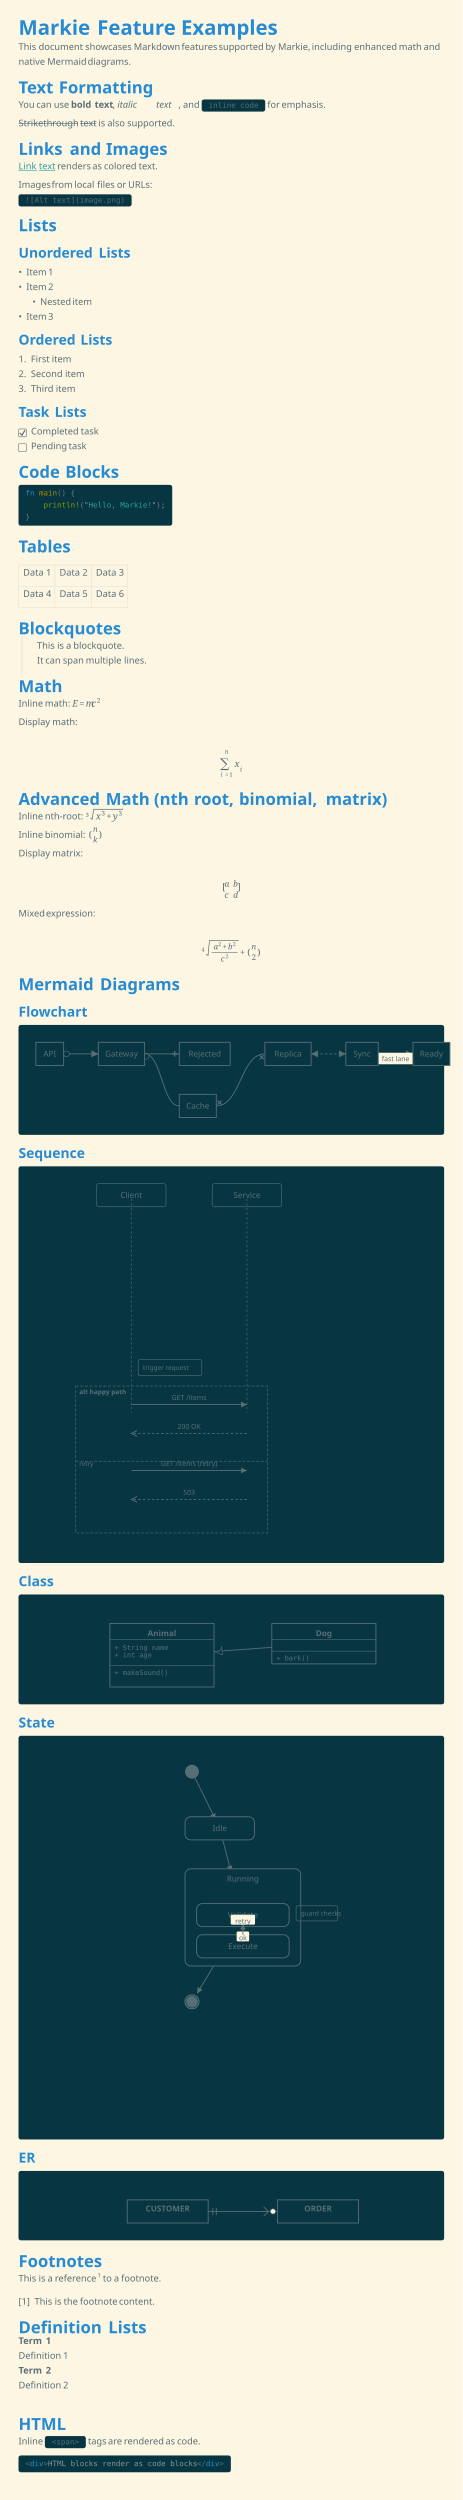
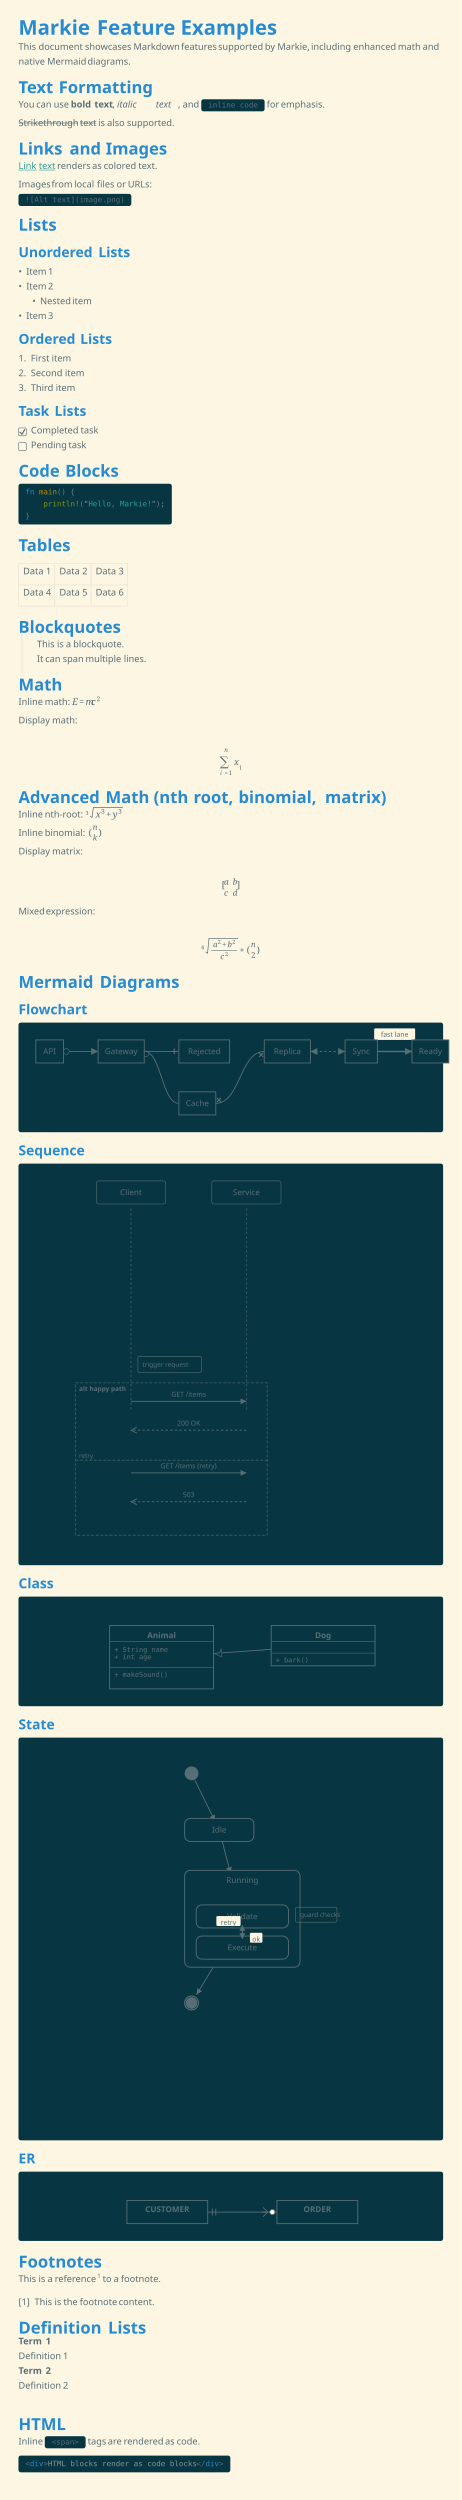
- <svg xmlns="http://www.w3.org/2000/svg" viewBox="0 0 800 4322.94" width="800" height="4322.94">
+ <svg xmlns="http://www.w3.org/2000/svg" viewBox="0 0 800 4332.94" width="800" height="4332.94">
  <rect width="100%" height="100%" fill="#fdf6e3" />
  <text x="32.00" y="60.16" font-family="sans-serif" font-size="35.20" fill="#268bd2" font-weight="700">Markie</text>
  <text x="168.05" y="60.16" font-family="sans-serif" font-size="35.20" fill="#268bd2" font-weight="700">Feature</text>
  <text x="312.97" y="60.16" font-family="sans-serif" font-size="35.20" fill="#268bd2" font-weight="700">Examples</text>
  <text x="32.00" y="86.40" font-family="sans-serif" font-size="16.00" fill="#586e75">This</text>
  <text x="66.77" y="86.40" font-family="sans-serif" font-size="16.00" fill="#586e75">document</text>
  <text x="147.31" y="86.40" font-family="sans-serif" font-size="16.00" fill="#586e75">showcases</text>
  <text x="231.33" y="86.40" font-family="sans-serif" font-size="16.00" fill="#586e75">Markdown</text>
  <text x="313.78" y="86.40" font-family="sans-serif" font-size="16.00" fill="#586e75">features</text>
  <text x="377.89" y="86.40" font-family="sans-serif" font-size="16.00" fill="#586e75">supported</text>
  <text x="458.99" y="86.40" font-family="sans-serif" font-size="16.00" fill="#586e75">by</text>
  <text x="480.74" y="86.40" font-family="sans-serif" font-size="16.00" fill="#586e75">Markie,</text>
  <text x="539.07" y="86.40" font-family="sans-serif" font-size="16.00" fill="#586e75">including</text>
  <text x="612.34" y="86.40" font-family="sans-serif" font-size="16.00" fill="#586e75">enhanced</text>
  <text x="689.58" y="86.40" font-family="sans-serif" font-size="16.00" fill="#586e75">math</text>
  <text x="732.50" y="86.40" font-family="sans-serif" font-size="16.00" fill="#586e75">and</text>
  <text x="32.00" y="112.00" font-family="sans-serif" font-size="16.00" fill="#586e75">native</text>
  <text x="81.68" y="112.00" font-family="sans-serif" font-size="16.00" fill="#586e75">Mermaid</text>
  <text x="151.47" y="112.00" font-family="sans-serif" font-size="16.00" fill="#586e75">diagrams.</text>
  <text x="32.00" y="161.44" font-family="sans-serif" font-size="28.80" fill="#268bd2" font-weight="700">Text</text>
  <text x="101.72" y="161.44" font-family="sans-serif" font-size="28.80" fill="#268bd2" font-weight="700">Formatting</text>
  <text x="32.00" y="186.40" font-family="sans-serif" font-size="16.00" fill="#586e75">You</text>
  <text x="62.75" y="186.40" font-family="sans-serif" font-size="16.00" fill="#586e75">can</text>
  <text x="93.09" y="186.40" font-family="sans-serif" font-size="16.00" fill="#586e75">use</text>
  <text x="122.74" y="186.40" font-family="sans-serif" font-size="16.00" fill="#586e75" font-weight="700">bold</text>
  <text x="163.68" y="186.40" font-family="sans-serif" font-size="16.00" fill="#586e75" font-weight="700">text</text>
  <text x="194.86" y="186.40" font-family="sans-serif" font-size="16.00" fill="#586e75">,</text>
  <text x="202.90" y="186.40" font-family="sans-serif" font-size="16.00" fill="#586e75" font-style="italic">italic</text>
  <text x="270.10" y="186.40" font-family="sans-serif" font-size="16.00" fill="#586e75" font-style="italic">text</text>
  <text x="308.50" y="186.40" font-family="sans-serif" font-size="16.00" fill="#586e75">,</text>
  <text x="316.53" y="186.40" font-family="sans-serif" font-size="16.00" fill="#586e75">and</text>
  <rect x="348.80" y="172.00" width="109.80" height="21.00" rx="4.00" fill="#073642" />
  <text x="360.80" y="186.40" font-family="monospace" font-size="13.00" fill="#586e75">inline code</text>
  <text x="462.18" y="186.40" font-family="sans-serif" font-size="16.00" fill="#586e75">for</text>
  <text x="486.70" y="186.40" font-family="sans-serif" font-size="16.00" fill="#586e75">emphasis.</text>
  <text x="32.00" y="218.40" font-family="sans-serif" font-size="16.00" fill="#586e75">Strikethrough</text>
  <line x1="32.00" y1="213.28" x2="134.86" y2="213.28" stroke="#586e75" stroke-width="1" />
  <text x="138.45" y="218.40" font-family="sans-serif" font-size="16.00" fill="#586e75">text</text>
  <line x1="138.45" y1="213.28" x2="166.54" y2="213.28" stroke="#586e75" stroke-width="1" />
  <text x="170.13" y="218.40" font-family="sans-serif" font-size="16.00" fill="#586e75">is</text>
  <text x="185.60" y="218.40" font-family="sans-serif" font-size="16.00" fill="#586e75">also</text>
  <text x="219.92" y="218.40" font-family="sans-serif" font-size="16.00" fill="#586e75">supported.</text>
  <text x="32.00" y="267.84" font-family="sans-serif" font-size="28.80" fill="#268bd2" font-weight="700">Links</text>
  <text x="120.50" y="267.84" font-family="sans-serif" font-size="28.80" fill="#268bd2" font-weight="700">and</text>
  <text x="183.23" y="267.84" font-family="sans-serif" font-size="28.80" fill="#268bd2" font-weight="700">Images</text>
  <text x="32.00" y="292.80" font-family="sans-serif" font-size="16.00" fill="#2aa198">Link</text>
  <line x1="32.00" y1="294.72" x2="63.68" y2="294.72" stroke="#2aa198" stroke-width="1" />
  <text x="67.26" y="292.80" font-family="sans-serif" font-size="16.00" fill="#2aa198">text</text>
  <line x1="67.26" y1="294.72" x2="95.36" y2="294.72" stroke="#2aa198" stroke-width="1" />
  <text x="98.94" y="292.80" font-family="sans-serif" font-size="16.00" fill="#586e75">renders</text>
  <text x="159.60" y="292.80" font-family="sans-serif" font-size="16.00" fill="#586e75">as</text>
  <text x="179.68" y="292.80" font-family="sans-serif" font-size="16.00" fill="#586e75">colored</text>
  <text x="239.79" y="292.80" font-family="sans-serif" font-size="16.00" fill="#586e75">text.</text>
  <text x="32.00" y="324.80" font-family="sans-serif" font-size="16.00" fill="#586e75">Images</text>
  <text x="89.23" y="324.80" font-family="sans-serif" font-size="16.00" fill="#586e75">from</text>
  <text x="128.56" y="324.80" font-family="sans-serif" font-size="16.00" fill="#586e75">local</text>
  <text x="167.92" y="324.80" font-family="sans-serif" font-size="16.00" fill="#586e75">files</text>
  <text x="202.00" y="324.80" font-family="sans-serif" font-size="16.00" fill="#586e75">or</text>
  <text x="221.49" y="324.80" font-family="sans-serif" font-size="16.00" fill="#586e75">URLs:</text>
  <rect x="32.00" y="336.00" width="195.60" height="21.00" rx="4.00" fill="#073642" />
  <text x="44.00" y="350.40" font-family="monospace" font-size="13.00" fill="#586e75">![Alt text](image.png)</text>
  <text x="32.00" y="399.84" font-family="sans-serif" font-size="28.80" fill="#268bd2" font-weight="700">Lists</text>
  <text x="32.00" y="445.60" font-family="sans-serif" font-size="24.00" fill="#268bd2" font-weight="700">Unordered</text>
  <text x="170.50" y="445.60" font-family="sans-serif" font-size="24.00" fill="#268bd2" font-weight="700">Lists</text>
  <text x="45.44" y="476.00" font-family="sans-serif" font-size="16.00" fill="#586e75">Item</text>
  <text x="32.00" y="476.00" font-family="sans-serif" font-size="16.00" fill="#586e75">•</text>
  <text x="83.18" y="476.00" font-family="sans-serif" font-size="16.00" fill="#586e75">1</text>
  <text x="45.44" y="501.60" font-family="sans-serif" font-size="16.00" fill="#586e75">Item</text>
  <text x="32.00" y="501.60" font-family="sans-serif" font-size="16.00" fill="#586e75">•</text>
  <text x="83.18" y="501.60" font-family="sans-serif" font-size="16.00" fill="#586e75">2</text>
  <text x="69.44" y="527.20" font-family="sans-serif" font-size="16.00" fill="#586e75">Nested</text>
  <text x="56.00" y="527.20" font-family="sans-serif" font-size="16.00" fill="#586e75">•</text>
  <text x="125.17" y="527.20" font-family="sans-serif" font-size="16.00" fill="#586e75">item</text>
  <text x="45.44" y="552.80" font-family="sans-serif" font-size="16.00" fill="#586e75">Item</text>
  <text x="32.00" y="552.80" font-family="sans-serif" font-size="16.00" fill="#586e75">•</text>
  <text x="83.18" y="552.80" font-family="sans-serif" font-size="16.00" fill="#586e75">3</text>
  <text x="32.00" y="596.00" font-family="sans-serif" font-size="24.00" fill="#268bd2" font-weight="700">Ordered</text>
  <text x="139.02" y="596.00" font-family="sans-serif" font-size="24.00" fill="#268bd2" font-weight="700">Lists</text>
  <text x="53.33" y="626.40" font-family="sans-serif" font-size="16.00" fill="#586e75">First</text>
  <text x="32.00" y="626.40" font-family="sans-serif" font-size="16.00" fill="#586e75">1.</text>
  <text x="89.46" y="626.40" font-family="sans-serif" font-size="16.00" fill="#586e75">item</text>
  <text x="53.33" y="652.00" font-family="sans-serif" font-size="16.00" fill="#586e75">Second</text>
  <text x="32.00" y="652.00" font-family="sans-serif" font-size="16.00" fill="#586e75">2.</text>
  <text x="112.46" y="652.00" font-family="sans-serif" font-size="16.00" fill="#586e75">item</text>
  <text x="53.33" y="677.60" font-family="sans-serif" font-size="16.00" fill="#586e75">Third</text>
  <text x="32.00" y="677.60" font-family="sans-serif" font-size="16.00" fill="#586e75">3.</text>
  <text x="96.56" y="677.60" font-family="sans-serif" font-size="16.00" fill="#586e75">item</text>
  <text x="32.00" y="720.80" font-family="sans-serif" font-size="24.00" fill="#268bd2" font-weight="700">Task</text>
  <text x="94.54" y="720.80" font-family="sans-serif" font-size="24.00" fill="#268bd2" font-weight="700">Lists</text>
  <rect x="32.00" y="741.68" width="13.60" height="13.60" rx="2" ry="2" stroke="#586e75" fill="none" stroke-width="1" />
  <polyline points="34.72,749.16 38.12,752.56 42.88,744.40" fill="none" stroke="#586e75" stroke-width="2" stroke-linecap="round" stroke-linejoin="round" />
  <text x="53.60" y="751.20" font-family="sans-serif" font-size="16.00" fill="#586e75">Completed</text>
  <text x="139.63" y="751.20" font-family="sans-serif" font-size="16.00" fill="#586e75">task</text>
  <rect x="32.00" y="767.28" width="13.60" height="13.60" rx="2" ry="2" stroke="#586e75" fill="none" stroke-width="1" />
  <text x="53.60" y="776.80" font-family="sans-serif" font-size="16.00" fill="#586e75">Pending</text>
  <text x="118.61" y="776.80" font-family="sans-serif" font-size="16.00" fill="#586e75">task</text>
  <text x="32.00" y="826.24" font-family="sans-serif" font-size="28.80" fill="#268bd2" font-weight="700">Code</text>
  <text x="112.90" y="826.24" font-family="sans-serif" font-size="28.80" fill="#268bd2" font-weight="700">Blocks</text>
  <rect x="32.00" y="838.40" width="265.80" height="70.60" rx="4.00" fill="#073642" />
  <text x="44.00" y="856.80" font-family="monospace" font-size="13.00" fill="#268bd2">fn</text>
  <text x="59.60" y="856.80" font-family="monospace" font-size="13.00" fill="#839496"> </text>
  <text x="67.40" y="856.80" font-family="monospace" font-size="13.00" fill="#b58900">main</text>
  <text x="98.60" y="856.80" font-family="monospace" font-size="13.00" fill="#657b83">(</text>
  <text x="106.40" y="856.80" font-family="monospace" font-size="13.00" fill="#657b83">)</text>
  <text x="114.20" y="856.80" font-family="monospace" font-size="13.00" fill="#839496"> </text>
  <text x="122.00" y="856.80" font-family="monospace" font-size="13.00" fill="#657b83">{</text>
  <text x="44.00" y="877.60" font-family="monospace" font-size="13.00" fill="#839496">    </text>
  <text x="75.20" y="877.60" font-family="monospace" font-size="13.00" fill="#859900">println!</text>
  <text x="137.60" y="877.60" font-family="monospace" font-size="13.00" fill="#657b83">(</text>
  <text x="145.40" y="877.60" font-family="monospace" font-size="13.00" fill="#839496">"</text>
  <text x="153.20" y="877.60" font-family="monospace" font-size="13.00" fill="#2aa198">Hello, Markie!</text>
  <text x="262.40" y="877.60" font-family="monospace" font-size="13.00" fill="#839496">"</text>
  <text x="270.20" y="877.60" font-family="monospace" font-size="13.00" fill="#657b83">)</text>
  <text x="278.00" y="877.60" font-family="monospace" font-size="13.00" fill="#839496">;</text>
  <text x="44.00" y="898.40" font-family="monospace" font-size="13.00" fill="#657b83">}</text>
  <text x="32.00" y="955.24" font-family="sans-serif" font-size="28.80" fill="#268bd2" font-weight="700">Tables</text>
  <rect x="32.00" y="977.00" width="188.69" height="73.60" fill="none" stroke="#eee8d5" stroke-width="1" />
  <rect x="32.00" y="977.00" width="62.90" height="36.80" fill="none" stroke="#eee8d5" stroke-width="1" />
  <text x="40.00" y="995.40" font-family="sans-serif" font-size="16.00" fill="#586e75">Data 1</text>
  <rect x="94.90" y="977.00" width="62.90" height="36.80" fill="none" stroke="#eee8d5" stroke-width="1" />
  <text x="102.90" y="995.40" font-family="sans-serif" font-size="16.00" fill="#586e75">Data 2</text>
  <rect x="157.79" y="977.00" width="62.90" height="36.80" fill="none" stroke="#eee8d5" stroke-width="1" />
  <text x="165.79" y="995.40" font-family="sans-serif" font-size="16.00" fill="#586e75">Data 3</text>
  <rect x="32.00" y="1013.80" width="62.90" height="36.80" fill="none" stroke="#eee8d5" stroke-width="1" />
  <text x="40.00" y="1032.20" font-family="sans-serif" font-size="16.00" fill="#586e75">Data 4</text>
  <rect x="94.90" y="1013.80" width="62.90" height="36.80" fill="none" stroke="#eee8d5" stroke-width="1" />
  <text x="102.90" y="1032.20" font-family="sans-serif" font-size="16.00" fill="#586e75">Data 5</text>
  <rect x="157.79" y="1013.80" width="62.90" height="36.80" fill="none" stroke="#eee8d5" stroke-width="1" />
  <text x="165.79" y="1032.20" font-family="sans-serif" font-size="16.00" fill="#586e75">Data 6</text>
  <text x="32.00" y="1096.84" font-family="sans-serif" font-size="28.80" fill="#268bd2" font-weight="700">Blockquotes</text>
  <text x="64.00" y="1121.80" font-family="sans-serif" font-size="16.00" fill="#586e75">This</text>
  <text x="98.77" y="1121.80" font-family="sans-serif" font-size="16.00" fill="#586e75">is</text>
  <text x="114.24" y="1121.80" font-family="sans-serif" font-size="16.00" fill="#586e75">a</text>
  <text x="126.83" y="1121.80" font-family="sans-serif" font-size="16.00" fill="#586e75">blockquote.</text>
  <text x="64.00" y="1147.40" font-family="sans-serif" font-size="16.00" fill="#586e75">It</text>
  <text x="78.30" y="1147.40" font-family="sans-serif" font-size="16.00" fill="#586e75">can</text>
  <text x="108.64" y="1147.40" font-family="sans-serif" font-size="16.00" fill="#586e75">span</text>
  <text x="148.14" y="1147.40" font-family="sans-serif" font-size="16.00" fill="#586e75">multiple</text>
  <text x="214.56" y="1147.40" font-family="sans-serif" font-size="16.00" fill="#586e75">lines.</text>
  <line x1="38.00" y1="1096.20" x2="38.00" y2="1166.60" stroke="#eee8d5" stroke-width="2" />
  <text x="32.00" y="1196.84" font-family="sans-serif" font-size="28.80" fill="#268bd2" font-weight="700">Math</text>
  <text x="32.00" y="1221.80" font-family="sans-serif" font-size="16.00" fill="#586e75">Inline</text>
  <text x="77.60" y="1221.80" font-family="sans-serif" font-size="16.00" fill="#586e75">math:</text>
  <g transform="translate(124.96, 1221.80)">
    <text x="0.00" y="0.00" font-family="serif" font-size="16.00" fill="#586e75" font-style="italic">E</text>
    <text x="12.00" y="0.00" font-family="serif" font-size="16.00" fill="#586e75">=</text>
    <text x="23.28" y="0.00" font-family="serif" font-size="16.00" fill="#586e75" font-style="italic">m</text>
    <text x="32.88" y="0.00" font-family="serif" font-size="16.00" fill="#586e75" font-style="italic">c</text>
    <text x="42.48" y="-6.60" font-family="serif" font-size="11.20" fill="#586e75">2</text>
  </g>
  <text x="32.00" y="1253.80" font-family="sans-serif" font-size="16.00" fill="#586e75">Display</text>
  <text x="90.29" y="1253.80" font-family="sans-serif" font-size="16.00" fill="#586e75">math:</text>
  <g transform="translate(378.24, 1326.12)">
    <text x="2.40" y="1.28" font-family="serif" font-size="22.40" fill="#586e75">∑</text>
    <text x="10.48" y="-22.92" font-family="serif" font-size="10.40" fill="#586e75" font-style="italic">n</text>
    <text x="3.15" y="16.92" font-family="serif" font-size="10.40" fill="#586e75" font-style="italic">i</text>
    <text x="10.95" y="16.92" font-family="serif" font-size="10.40" fill="#586e75">=</text>
    <text x="18.28" y="16.92" font-family="serif" font-size="10.40" fill="#586e75">1</text>
    <text x="27.20" y="0.00" font-family="serif" font-size="16.00" fill="#586e75" font-style="italic">x</text>
    <text x="36.80" y="7.92" font-family="serif" font-size="11.20" fill="#586e75" font-style="italic">i</text>
  </g>
  <text x="32.00" y="1391.88" font-family="sans-serif" font-size="28.80" fill="#268bd2" font-weight="700">Advanced</text>
  <text x="182.88" y="1391.88" font-family="sans-serif" font-size="28.80" fill="#268bd2" font-weight="700">Math</text>
  <text x="266.23" y="1391.88" font-family="sans-serif" font-size="28.80" fill="#268bd2" font-weight="700">(nth</text>
  <text x="335.32" y="1391.88" font-family="sans-serif" font-size="28.80" fill="#268bd2" font-weight="700">root,</text>
  <text x="413.28" y="1391.88" font-family="sans-serif" font-size="28.80" fill="#268bd2" font-weight="700">binomial,</text>
  <text x="563.24" y="1391.88" font-family="sans-serif" font-size="28.80" fill="#268bd2" font-weight="700">matrix)</text>
  <text x="32.00" y="1416.84" font-family="sans-serif" font-size="16.00" fill="#586e75">Inline</text>
  <text x="77.60" y="1416.84" font-family="sans-serif" font-size="16.00" fill="#586e75">nth-root:</text>
  <g transform="translate(148.10, 1416.84)">
    <text x="0.00" y="-4.50" font-family="serif" font-size="9.60" fill="#586e75">3</text>
    <path d="M 8.00 -2.40 L 11.36 0.00 L 13.76 -17.40 L 64.51 -17.40 L 62.91 -18.20" stroke="#586e75" stroke-width="1.2" fill="none" />
    <text x="17.60" y="0.00" font-family="serif" font-size="16.00" fill="#586e75" font-style="italic">x</text>
    <text x="27.20" y="-6.60" font-family="serif" font-size="11.20" fill="#586e75">3</text>
    <text x="35.82" y="0.00" font-family="serif" font-size="16.00" fill="#586e75">+</text>
    <text x="47.10" y="0.00" font-family="serif" font-size="16.00" fill="#586e75" font-style="italic">y</text>
    <text x="56.70" y="-6.60" font-family="serif" font-size="11.20" fill="#586e75">3</text>
  </g>
  <text x="32.00" y="1448.84" font-family="sans-serif" font-size="16.00" fill="#586e75">Inline</text>
  <text x="77.60" y="1448.84" font-family="sans-serif" font-size="16.00" fill="#586e75">binomial:</text>
  <g transform="translate(152.14, 1448.84)">
    <text x="1.28" y="0.00" font-family="serif" font-size="16.00" fill="#586e75">(</text>
    <text x="8.61" y="-10.60" font-family="serif" font-size="13.60" fill="#586e75" font-style="italic">n</text>
    <text x="8.61" y="7.80" font-family="serif" font-size="13.60" fill="#586e75" font-style="italic">k</text>
    <text x="18.69" y="0.00" font-family="serif" font-size="16.00" fill="#586e75">)</text>
  </g>
  <text x="32.00" y="1480.84" font-family="sans-serif" font-size="16.00" fill="#586e75">Display</text>
  <text x="90.29" y="1480.84" font-family="sans-serif" font-size="16.00" fill="#586e75">matrix:</text>
  <g transform="translate(382.75, 1539.24)">
    <text x="1.28" y="0.00" font-family="serif" font-size="16.00" fill="#586e75">[</text>
    <text x="5.41" y="-6.00" font-family="serif" font-size="14.40" fill="#586e75" font-style="italic">a</text>
    <text x="20.45" y="-6.00" font-family="serif" font-size="14.40" fill="#586e75" font-style="italic">b</text>
    <text x="5.41" y="13.20" font-family="serif" font-size="14.40" fill="#586e75" font-style="italic">c</text>
    <text x="20.45" y="13.20" font-family="serif" font-size="14.40" fill="#586e75" font-style="italic">d</text>
    <text x="27.81" y="0.00" font-family="serif" font-size="16.00" fill="#586e75">]</text>
  </g>
  <text x="32.00" y="1584.84" font-family="sans-serif" font-size="16.00" fill="#586e75">Mixed</text>
  <text x="79.42" y="1584.84" font-family="sans-serif" font-size="16.00" fill="#586e75">expression:</text>
  <g transform="translate(348.41, 1652.19)">
    <text x="0.00" y="-7.01" font-family="serif" font-size="9.60" fill="#586e75">4</text>
    <path d="M 8.00 -2.40 L 11.36 0.00 L 13.76 -25.75 L 64.12 -25.75 L 62.52 -26.55" stroke="#586e75" stroke-width="1.2" fill="none" />
    <text x="20.80" y="-10.60" font-family="serif" font-size="13.60" fill="#586e75" font-style="italic">a</text>
    <text x="28.96" y="-16.21" font-family="serif" font-size="9.52" fill="#586e75">2</text>
    <text x="36.28" y="-10.60" font-family="serif" font-size="13.60" fill="#586e75">+</text>
    <text x="45.87" y="-10.60" font-family="serif" font-size="13.60" fill="#586e75" font-style="italic">b</text>
    <text x="54.03" y="-16.21" font-family="serif" font-size="9.52" fill="#586e75">2</text>
    <line x1="17.60" y1="-4.80" x2="62.52" y2="-4.80" stroke="#586e75" stroke-width="1" />
    <text x="33.34" y="10.35" font-family="serif" font-size="13.60" fill="#586e75" font-style="italic">c</text>
    <text x="41.50" y="4.74" font-family="serif" font-size="9.52" fill="#586e75">2</text>
    <text x="66.52" y="0.00" font-family="serif" font-size="16.00" fill="#586e75">+</text>
    <text x="79.08" y="0.00" font-family="serif" font-size="16.00" fill="#586e75">(</text>
    <text x="86.40" y="-10.60" font-family="serif" font-size="13.60" fill="#586e75" font-style="italic">n</text>
    <text x="86.71" y="7.80" font-family="serif" font-size="13.60" fill="#586e75">2</text>
    <text x="96.48" y="0.00" font-family="serif" font-size="16.00" fill="#586e75">)</text>
  </g>
  <text x="32.00" y="1712.18" font-family="sans-serif" font-size="28.80" fill="#268bd2" font-weight="700">Mermaid</text>
  <text x="172.80" y="1712.18" font-family="sans-serif" font-size="28.80" fill="#268bd2" font-weight="700">Diagrams</text>
  <text x="32.00" y="1757.94" font-family="sans-serif" font-size="24.00" fill="#268bd2" font-weight="700">Flowchart</text>
  <rect x="32.00" y="1772.34" width="736.00" height="190.00" rx="4.00" fill="#073642" />
  <g transform="translate(42.00, 1782.34)">
    <line x1="68.00" y1="40.00" x2="128.00" y2="40.00" stroke="#586e75" stroke-width="1.5" />
    <polygon points="128.00,40.00 116.00,34.00 116.00,46.00" fill="#586e75" />
    <circle cx="73.00" cy="40.00" r="5" fill="#073642" stroke="#586e75" stroke-width="1" />
    <path d="M 208.00 40.00 C 238.00 40.00, 238.00 130.00, 268.00 130.00" fill="none" stroke="#586e75" stroke-width="1.5" />
    <circle cx="210.77" cy="44.16" r="5" fill="#073642" stroke="#586e75" stroke-width="1" />
    <line x1="208.00" y1="40.00" x2="268.00" y2="40.00" stroke="#586e75" stroke-width="1.5" />
    <line x1="260.00" y1="45.00" x2="260.00" y2="35.00" stroke="#586e75" stroke-width="2" />
    <line x1="265.00" y1="40.00" x2="255.00" y2="40.00" stroke="#586e75" stroke-width="2" />
    <path d="M 332.00 130.00 C 374.00 130.00, 374.00 40.00, 416.00 40.00" fill="none" stroke="#586e75" stroke-width="1.5" />
    <line x1="414.20" y1="49.26" x2="406.89" y2="42.44" stroke="#586e75" stroke-width="2" />
    <line x1="413.95" y1="42.19" x2="407.13" y2="49.50" stroke="#586e75" stroke-width="2" />
    <line x1="333.80" y1="120.74" x2="341.11" y2="127.56" stroke="#586e75" stroke-width="2" />
    <line x1="334.05" y1="127.81" x2="340.87" y2="120.50" stroke="#586e75" stroke-width="2" />
    <line x1="496.00" y1="40.00" x2="556.00" y2="40.00" stroke="#586e75" stroke-width="1.5" stroke-dasharray="4,4" />
    <polygon points="556.00,40.00 544.00,34.00 544.00,46.00" fill="#586e75" />
    <polygon points="496.00,40.00 508.00,46.00 508.00,34.00" fill="#586e75" />
    <line x1="612.00" y1="40.00" x2="672.00" y2="40.00" stroke="#586e75" stroke-width="2.5" />
    <polygon points="672.00,40.00 660.00,34.00 660.00,46.00" fill="#586e75" />
-     <rect x="606.50" y="38.00" width="71.00" height="20.00" rx="2" fill="#fdf6e3" />
-     <text x="642.00" y="52.67" font-family="sans-serif" font-size="11.9" fill="#586e75" text-anchor="middle">fast lane</text>
+     <rect x="606.50" y="0.00" width="71.00" height="20.00" rx="2" fill="#fdf6e3" />
+     <text x="642.00" y="14.67" font-family="sans-serif" font-size="11.9" fill="#586e75" text-anchor="middle">fast lane</text>
    <rect x="20.00" y="20.00" width="48.00" height="40.00" fill="#073642" stroke="#586e75" stroke-width="1.5" />
    <text x="44.00" y="44.67" font-family="sans-serif" font-size="14.0" fill="#586e75" text-anchor="middle">API</text>
    <rect x="128.00" y="20.00" width="80.00" height="40.00" fill="#073642" stroke="#586e75" stroke-width="1.5" />
    <text x="168.00" y="44.67" font-family="sans-serif" font-size="14.0" fill="#586e75" text-anchor="middle">Gateway</text>
    <rect x="268.00" y="110.00" width="64.00" height="40.00" fill="#073642" stroke="#586e75" stroke-width="1.5" />
    <text x="300.00" y="134.67" font-family="sans-serif" font-size="14.0" fill="#586e75" text-anchor="middle">Cache</text>
    <rect x="268.00" y="20.00" width="88.00" height="40.00" fill="#073642" stroke="#586e75" stroke-width="1.5" />
    <text x="312.00" y="44.67" font-family="sans-serif" font-size="14.0" fill="#586e75" text-anchor="middle">Rejected</text>
    <rect x="416.00" y="20.00" width="80.00" height="40.00" fill="#073642" stroke="#586e75" stroke-width="1.5" />
    <text x="456.00" y="44.67" font-family="sans-serif" font-size="14.0" fill="#586e75" text-anchor="middle">Replica</text>
    <rect x="556.00" y="20.00" width="56.00" height="40.00" fill="#073642" stroke="#586e75" stroke-width="1.5" />
    <text x="584.00" y="44.67" font-family="sans-serif" font-size="14.0" fill="#586e75" text-anchor="middle">Sync</text>
    <rect x="672.00" y="20.00" width="64.00" height="40.00" fill="#073642" stroke="#586e75" stroke-width="1.5" />
    <text x="704.00" y="44.67" font-family="sans-serif" font-size="14.0" fill="#586e75" text-anchor="middle">Ready</text>
  </g>
  <text x="32.00" y="2002.34" font-family="sans-serif" font-size="24.00" fill="#268bd2" font-weight="700">Sequence</text>
-   <rect x="32.00" y="2016.74" width="736.00" height="686.00" rx="4.00" fill="#073642" />
+   <rect x="32.00" y="2016.74" width="736.00" height="696.00" rx="4.00" fill="#073642" />
  <g transform="translate(127.00, 2026.74)">
    <rect x="40.00" y="20.00" width="120.00" height="40.00" fill="#073642" stroke="#586e75" stroke-width="1" rx="4" />
    <text x="100.00" y="44.67" font-family="sans-serif" font-size="14.0" fill="#586e75" text-anchor="middle">Client</text>
    <rect x="240.00" y="20.00" width="120.00" height="40.00" fill="#073642" stroke="#586e75" stroke-width="1" rx="4" />
    <text x="300.00" y="44.67" font-family="sans-serif" font-size="14.0" fill="#586e75" text-anchor="middle">Service</text>
-     <line x1="100.00" y1="46.00" x2="100.00" y2="416.00" stroke="#586e75" stroke-width="1" stroke-dasharray="4,4" />
-     <line x1="300.00" y1="46.00" x2="300.00" y2="416.00" stroke="#586e75" stroke-width="1" stroke-dasharray="4,4" />
+     <line x1="100.00" y1="68.00" x2="100.00" y2="416.00" stroke="#586e75" stroke-width="1" stroke-dasharray="4,4" />
+     <line x1="300.00" y1="68.00" x2="300.00" y2="416.00" stroke="#586e75" stroke-width="1" stroke-dasharray="4,4" />
    <rect x="112.00" y="324.00" width="110.00" height="28" rx="3" fill="#073642" fill-opacity="0.25" stroke="#586e75" stroke-width="1" />
    <text x="120.00" y="342.00" font-family="sans-serif" font-size="11.2" fill="#586e75">trigger request</text>
    <text x="10.00" y="384.00" font-family="sans-serif" font-size="11.2" fill="#586e75" font-weight="bold">alt happy path</text>
    <line x1="100.00" y1="402.00" x2="300.00" y2="402.00" stroke="#586e75" stroke-width="1.5" />
    <polygon points="300.00,402.00 290.00,397.00 290.00,407.00" fill="#586e75" />
    <text x="200.00" y="394.00" font-family="sans-serif" font-size="11.9" fill="#586e75" text-anchor="middle">GET /items</text>
    <line x1="300.00" y1="452.00" x2="100.00" y2="452.00" stroke="#586e75" stroke-width="1.5" stroke-dasharray="4,4" />
    <polyline points="110.00,447.00 100.00,452.00 110.00,457.00" fill="none" stroke="#586e75" stroke-width="1.5" />
    <text x="200.00" y="444.00" font-family="sans-serif" font-size="11.9" fill="#586e75" text-anchor="middle">200 OK</text>
-     <line x1="4.00" y1="500.00" x2="336.00" y2="500.00" stroke="#586e75" stroke-width="1" stroke-dasharray="5,3" />
-     <text x="10.00" y="508.00" font-family="sans-serif" font-size="10.9" fill="#586e75">retry</text>
-     <line x1="100.00" y1="516.00" x2="300.00" y2="516.00" stroke="#586e75" stroke-width="1.5" />
-     <polygon points="300.00,516.00 290.00,511.00 290.00,521.00" fill="#586e75" />
-     <text x="200.00" y="508.00" font-family="sans-serif" font-size="11.9" fill="#586e75" text-anchor="middle">GET /items (retry)</text>
-     <line x1="300.00" y1="566.00" x2="100.00" y2="566.00" stroke="#586e75" stroke-width="1.5" stroke-dasharray="4,4" />
-     <polyline points="110.00,561.00 100.00,566.00 110.00,571.00" fill="none" stroke="#586e75" stroke-width="1.5" />
-     <text x="200.00" y="558.00" font-family="sans-serif" font-size="11.9" fill="#586e75" text-anchor="middle">503</text>
-     <rect x="4.00" y="370.00" width="332.00" height="254.00" fill="none" stroke="#586e75" stroke-width="1" stroke-dasharray="5,3" />
-   </g>
-   <text x="32.00" y="2742.74" font-family="sans-serif" font-size="24.00" fill="#268bd2" font-weight="700">Class</text>
-   <rect x="32.00" y="2757.14" width="736.00" height="190.00" rx="4.00" fill="#073642" />
-   <g transform="translate(150.00, 2767.14)">
+     <line x1="4.00" y1="504.00" x2="336.00" y2="504.00" stroke="#586e75" stroke-width="1" stroke-dasharray="5,3" />
+     <text x="10.00" y="500.00" font-family="sans-serif" font-size="10.9" fill="#586e75">retry</text>
+     <line x1="100.00" y1="526.00" x2="300.00" y2="526.00" stroke="#586e75" stroke-width="1.5" />
+     <polygon points="300.00,526.00 290.00,521.00 290.00,531.00" fill="#586e75" />
+     <text x="200.00" y="518.00" font-family="sans-serif" font-size="11.9" fill="#586e75" text-anchor="middle">GET /items (retry)</text>
+     <line x1="300.00" y1="576.00" x2="100.00" y2="576.00" stroke="#586e75" stroke-width="1.5" stroke-dasharray="4,4" />
+     <polyline points="110.00,571.00 100.00,576.00 110.00,581.00" fill="none" stroke="#586e75" stroke-width="1.5" />
+     <text x="200.00" y="568.00" font-family="sans-serif" font-size="11.9" fill="#586e75" text-anchor="middle">503</text>
+     <rect x="4.00" y="370.00" width="332.00" height="264.00" fill="none" stroke="#586e75" stroke-width="1" stroke-dasharray="5,3" />
+   </g>
+   <text x="32.00" y="2752.74" font-family="sans-serif" font-size="24.00" fill="#268bd2" font-weight="700">Class</text>
+   <rect x="32.00" y="2767.14" width="736.00" height="190.00" rx="4.00" fill="#073642" />
+   <g transform="translate(150.00, 2777.14)">
    <rect x="40.00" y="40.00" width="180.00" height="110.00" fill="#073642" stroke="#586e75" stroke-width="1.5" />
    <text x="130.00" y="62.00" font-family="sans-serif" font-size="14.0" fill="#586e75" text-anchor="middle" font-weight="bold">Animal</text>
    <line x1="40.00" y1="68.00" x2="220.00" y2="68.00" stroke="#586e75" stroke-width="1" />
    <text x="48.00" y="86.00" font-family="monospace" font-size="11.9" fill="#586e75">+ String name</text>
    <text x="48.00" y="98.60" font-family="monospace" font-size="11.9" fill="#586e75">+ int age</text>
    <line x1="40.00" y1="113.20" x2="220.00" y2="113.20" stroke="#586e75" stroke-width="1" />
    <text x="48.00" y="129.20" font-family="monospace" font-size="11.9" fill="#586e75">+ makeSound()</text>
    <rect x="320.00" y="40.00" width="180.00" height="70.00" fill="#073642" stroke="#586e75" stroke-width="1.5" />
    <text x="410.00" y="62.00" font-family="sans-serif" font-size="14.0" fill="#586e75" text-anchor="middle" font-weight="bold">Dog</text>
    <line x1="320.00" y1="68.00" x2="500.00" y2="68.00" stroke="#586e75" stroke-width="1" />
    <line x1="320.00" y1="88.00" x2="500.00" y2="88.00" stroke="#586e75" stroke-width="1" />
    <text x="328.00" y="104.00" font-family="monospace" font-size="11.9" fill="#586e75">+ bark()</text>
    <line x1="220.00" y1="88.57" x2="320.00" y2="81.43" stroke="#586e75" stroke-width="1.5" />
    <polygon points="220.00,88.57 234.46,94.56 233.47,80.59 229.97,87.86" fill="#073642" stroke="#586e75" stroke-width="1" />
  </g>
-   <text x="32.00" y="2987.14" font-family="sans-serif" font-size="24.00" fill="#268bd2" font-weight="700">State</text>
-   <rect x="32.00" y="3001.54" width="736.00" height="698.00" rx="4.00" fill="#073642" />
-   <g transform="translate(280.00, 3011.54)">
+   <text x="32.00" y="2997.14" font-family="sans-serif" font-size="24.00" fill="#268bd2" font-weight="700">State</text>
+   <rect x="32.00" y="3011.54" width="736.00" height="698.00" rx="4.00" fill="#073642" />
+   <g transform="translate(280.00, 3021.54)">
    <line x1="57.28" y1="62.78" x2="92.40" y2="134.49" stroke="#586e75" stroke-width="1.5" />
    <polygon points="92.40,134.49 92.50,123.31 83.51,127.71" fill="#586e75" />
    <line x1="105.19" y1="170.00" x2="119.44" y2="224.84" stroke="#586e75" stroke-width="1.5" />
    <polygon points="119.44,224.84 121.76,213.90 112.09,216.42" fill="#586e75" />
    <line x1="89.37" y1="388.00" x2="60.78" y2="435.44" stroke="#586e75" stroke-width="1.5" />
    <polygon points="60.78,435.44 70.22,429.46 61.66,424.29" fill="#586e75" />
    <circle cx="52.00" cy="52.00" r="12.00" fill="#586e75" />
    <rect x="40.00" y="130.00" width="120.00" height="40.00" rx="10.00" fill="#073642" stroke="#586e75" stroke-width="1.5" />
    <text x="100.00" y="154.67" font-family="sans-serif" font-size="14.0" fill="#586e75" text-anchor="middle">Idle</text>
    <rect x="40.00" y="220.00" width="200.00" height="168.00" rx="10.00" fill="#073642" stroke="#586e75" stroke-width="1.5" />
    <text x="140.00" y="242.00" font-family="sans-serif" font-size="14.0" fill="#586e75" text-anchor="middle">Running</text>
    <rect x="60.00" y="280.00" width="160.00" height="40.00" rx="10.00" fill="#073642" stroke="#586e75" stroke-width="1.5" />
    <text x="140.00" y="304.67" font-family="sans-serif" font-size="14.0" fill="#586e75" text-anchor="middle">Validate</text>
    <rect x="60.00" y="334.00" width="160.00" height="40.00" rx="10.00" fill="#073642" stroke="#586e75" stroke-width="1.5" />
    <text x="140.00" y="358.67" font-family="sans-serif" font-size="14.0" fill="#586e75" text-anchor="middle">Execute</text>
    <line x1="140.00" y1="320.00" x2="140.00" y2="339.00" stroke="#586e75" stroke-width="1.5" />
    <polygon points="140.00,339.00 145.00,329.00 135.00,329.00" fill="#586e75" />
-     <rect x="129.20" y="328.30" width="21.60" height="17.20" rx="2" fill="#fdf6e3" />
-     <text x="140.00" y="343.50" font-family="sans-serif" font-size="11.9" fill="#586e75" text-anchor="middle">ok</text>
+     <rect x="153.20" y="328.30" width="21.60" height="17.20" rx="2" fill="#fdf6e3" />
+     <text x="164.00" y="343.50" font-family="sans-serif" font-size="11.9" fill="#586e75" text-anchor="middle">ok</text>
    <line x1="140.00" y1="334.00" x2="140.00" y2="315.00" stroke="#586e75" stroke-width="1.5" />
    <polygon points="140.00,315.00 135.00,325.00 145.00,325.00" fill="#586e75" />
-     <rect x="119.00" y="299.30" width="42.00" height="17.20" rx="2" fill="#fdf6e3" />
-     <text x="140.00" y="314.50" font-family="sans-serif" font-size="11.9" fill="#586e75" text-anchor="middle">retry</text>
+     <rect x="95.00" y="299.30" width="42.00" height="17.20" rx="2" fill="#fdf6e3" />
+     <text x="116.00" y="314.50" font-family="sans-serif" font-size="11.9" fill="#586e75" text-anchor="middle">retry</text>
    <rect x="232.00" y="284.00" width="72.00" height="26.00" rx="3" fill="#073642" fill-opacity="0.25" stroke="#586e75" stroke-width="1" />
    <text x="240.00" y="300.90" font-family="sans-serif" font-size="11.2" fill="#586e75">guard checks</text>
    <circle cx="52.00" cy="450.00" r="9.00" fill="#586e75" stroke="#586e75" stroke-width="2" />
    <circle cx="52.00" cy="450.00" r="12.00" fill="none" stroke="#586e75" stroke-width="2" />
  </g>
-   <text x="32.00" y="3739.54" font-family="sans-serif" font-size="24.00" fill="#268bd2" font-weight="700">ER</text>
-   <rect x="32.00" y="3753.94" width="736.00" height="120.00" rx="4.00" fill="#073642" />
-   <g transform="translate(180.00, 3763.94)">
+   <text x="32.00" y="3749.54" font-family="sans-serif" font-size="24.00" fill="#268bd2" font-weight="700">ER</text>
+   <rect x="32.00" y="3763.94" width="736.00" height="120.00" rx="4.00" fill="#073642" />
+   <g transform="translate(180.00, 3773.94)">
    <line x1="180.00" y1="60.00" x2="300.00" y2="60.00" stroke="#586e75" stroke-width="1.5" />
    <line x1="188.00" y1="66.00" x2="188.00" y2="54.00" stroke="#586e75" stroke-width="1.5" />
    <line x1="194.00" y1="66.00" x2="194.00" y2="54.00" stroke="#586e75" stroke-width="1.5" />
    <circle cx="292.00" cy="60.00" r="4.50" fill="#fdf6e3" stroke="#586e75" stroke-width="1.2" />
    <line x1="284.00" y1="60.00" x2="276.00" y2="52.00" stroke="#586e75" stroke-width="1.5" />
    <line x1="284.00" y1="60.00" x2="274.00" y2="60.00" stroke="#586e75" stroke-width="1.5" />
    <line x1="284.00" y1="60.00" x2="276.00" y2="68.00" stroke="#586e75" stroke-width="1.5" />
    <rect x="40.00" y="40.00" width="140.00" height="40.00" fill="#073642" stroke="#586e75" stroke-width="1.5" />
    <text x="110.00" y="60.00" font-family="sans-serif" font-size="14.0" fill="#586e75" text-anchor="middle" font-weight="bold">CUSTOMER</text>
    <rect x="300.00" y="40.00" width="140.00" height="40.00" fill="#073642" stroke="#586e75" stroke-width="1.5" />
    <text x="370.00" y="60.00" font-family="sans-serif" font-size="14.0" fill="#586e75" text-anchor="middle" font-weight="bold">ORDER</text>
  </g>
-   <text x="32.00" y="3920.18" font-family="sans-serif" font-size="28.80" fill="#268bd2" font-weight="700">Footnotes</text>
-   <text x="32.00" y="3945.14" font-family="sans-serif" font-size="16.00" fill="#586e75">This</text>
-   <text x="66.77" y="3945.14" font-family="sans-serif" font-size="16.00" fill="#586e75">is</text>
-   <text x="82.24" y="3945.14" font-family="sans-serif" font-size="16.00" fill="#586e75">a</text>
-   <text x="94.83" y="3945.14" font-family="sans-serif" font-size="16.00" fill="#586e75">reference</text>
-   <text x="168.50" y="3937.94" font-family="sans-serif" font-size="10.40" fill="#586e75">1</text>
-   <text x="177.85" y="3945.14" font-family="sans-serif" font-size="16.00" fill="#586e75">to</text>
-   <text x="196.92" y="3945.14" font-family="sans-serif" font-size="16.00" fill="#586e75">a</text>
-   <text x="209.52" y="3945.14" font-family="sans-serif" font-size="16.00" fill="#586e75">footnote.</text>
-   <text x="59.70" y="3985.14" font-family="sans-serif" font-size="16.00" fill="#586e75">This</text>
-   <text x="32.00" y="3985.14" font-family="sans-serif" font-size="16.00" fill="#586e75">[1]</text>
-   <text x="94.46" y="3985.14" font-family="sans-serif" font-size="16.00" fill="#586e75">is</text>
-   <text x="109.94" y="3985.14" font-family="sans-serif" font-size="16.00" fill="#586e75">the</text>
-   <text x="138.13" y="3985.14" font-family="sans-serif" font-size="16.00" fill="#586e75">footnote</text>
-   <text x="205.66" y="3985.14" font-family="sans-serif" font-size="16.00" fill="#586e75">content.</text>
-   <text x="32.00" y="4034.58" font-family="sans-serif" font-size="28.80" fill="#268bd2" font-weight="700">Definition</text>
-   <text x="187.20" y="4034.58" font-family="sans-serif" font-size="28.80" fill="#268bd2" font-weight="700">Lists</text>
-   <text x="32.00" y="4053.14" font-family="sans-serif" font-size="16.00" fill="#586e75" font-weight="700">Term</text>
-   <text x="79.12" y="4053.14" font-family="sans-serif" font-size="16.00" fill="#586e75" font-weight="700">1</text>
-   <text x="32.00" y="4078.74" font-family="sans-serif" font-size="16.00" fill="#586e75">Definition</text>
-   <text x="109.10" y="4078.74" font-family="sans-serif" font-size="16.00" fill="#586e75">1</text>
-   <text x="32.00" y="4104.34" font-family="sans-serif" font-size="16.00" fill="#586e75" font-weight="700">Term</text>
-   <text x="79.12" y="4104.34" font-family="sans-serif" font-size="16.00" fill="#586e75" font-weight="700">2</text>
-   <text x="32.00" y="4129.94" font-family="sans-serif" font-size="16.00" fill="#586e75">Definition</text>
-   <text x="109.10" y="4129.94" font-family="sans-serif" font-size="16.00" fill="#586e75">2</text>
-   <text x="32.00" y="4201.78" font-family="sans-serif" font-size="28.80" fill="#268bd2" font-weight="700">HTML</text>
-   <text x="32.00" y="4226.74" font-family="sans-serif" font-size="16.00" fill="#586e75">Inline</text>
-   <rect x="77.60" y="4212.34" width="70.80" height="21.00" rx="4.00" fill="#073642" />
-   <text x="89.60" y="4226.74" font-family="monospace" font-size="13.00" fill="#586e75">&lt;span&gt;</text>
-   <text x="151.98" y="4226.74" font-family="sans-serif" font-size="16.00" fill="#586e75">tags</text>
-   <text x="186.74" y="4226.74" font-family="sans-serif" font-size="16.00" fill="#586e75">are</text>
-   <text x="214.22" y="4226.74" font-family="sans-serif" font-size="16.00" fill="#586e75">rendered</text>
-   <text x="286.06" y="4226.74" font-family="sans-serif" font-size="16.00" fill="#586e75">as</text>
-   <text x="306.14" y="4226.74" font-family="sans-serif" font-size="16.00" fill="#586e75">code.</text>
-   <rect x="32.00" y="4245.94" width="367.20" height="29.00" rx="4.00" fill="#073642" />
-   <text x="44.00" y="4264.34" font-family="monospace" font-size="13.00" fill="#586e75">&lt;</text>
-   <text x="51.80" y="4264.34" font-family="monospace" font-size="13.00" fill="#268bd2">div</text>
-   <text x="75.20" y="4264.34" font-family="monospace" font-size="13.00" fill="#586e75">&gt;</text>
-   <text x="83.00" y="4264.34" font-family="monospace" font-size="13.00" fill="#839496">HTML blocks render as code blocks</text>
-   <text x="340.40" y="4264.34" font-family="monospace" font-size="13.00" fill="#586e75">&lt;/</text>
-   <text x="356.00" y="4264.34" font-family="monospace" font-size="13.00" fill="#268bd2">div</text>
-   <text x="379.40" y="4264.34" font-family="monospace" font-size="13.00" fill="#586e75">&gt;</text>
+   <text x="32.00" y="3930.18" font-family="sans-serif" font-size="28.80" fill="#268bd2" font-weight="700">Footnotes</text>
+   <text x="32.00" y="3955.14" font-family="sans-serif" font-size="16.00" fill="#586e75">This</text>
+   <text x="66.77" y="3955.14" font-family="sans-serif" font-size="16.00" fill="#586e75">is</text>
+   <text x="82.24" y="3955.14" font-family="sans-serif" font-size="16.00" fill="#586e75">a</text>
+   <text x="94.83" y="3955.14" font-family="sans-serif" font-size="16.00" fill="#586e75">reference</text>
+   <text x="168.50" y="3947.94" font-family="sans-serif" font-size="10.40" fill="#586e75">1</text>
+   <text x="177.85" y="3955.14" font-family="sans-serif" font-size="16.00" fill="#586e75">to</text>
+   <text x="196.92" y="3955.14" font-family="sans-serif" font-size="16.00" fill="#586e75">a</text>
+   <text x="209.52" y="3955.14" font-family="sans-serif" font-size="16.00" fill="#586e75">footnote.</text>
+   <text x="59.70" y="3995.14" font-family="sans-serif" font-size="16.00" fill="#586e75">This</text>
+   <text x="32.00" y="3995.14" font-family="sans-serif" font-size="16.00" fill="#586e75">[1]</text>
+   <text x="94.46" y="3995.14" font-family="sans-serif" font-size="16.00" fill="#586e75">is</text>
+   <text x="109.94" y="3995.14" font-family="sans-serif" font-size="16.00" fill="#586e75">the</text>
+   <text x="138.13" y="3995.14" font-family="sans-serif" font-size="16.00" fill="#586e75">footnote</text>
+   <text x="205.66" y="3995.14" font-family="sans-serif" font-size="16.00" fill="#586e75">content.</text>
+   <text x="32.00" y="4044.58" font-family="sans-serif" font-size="28.80" fill="#268bd2" font-weight="700">Definition</text>
+   <text x="187.20" y="4044.58" font-family="sans-serif" font-size="28.80" fill="#268bd2" font-weight="700">Lists</text>
+   <text x="32.00" y="4063.14" font-family="sans-serif" font-size="16.00" fill="#586e75" font-weight="700">Term</text>
+   <text x="79.12" y="4063.14" font-family="sans-serif" font-size="16.00" fill="#586e75" font-weight="700">1</text>
+   <text x="32.00" y="4088.74" font-family="sans-serif" font-size="16.00" fill="#586e75">Definition</text>
+   <text x="109.10" y="4088.74" font-family="sans-serif" font-size="16.00" fill="#586e75">1</text>
+   <text x="32.00" y="4114.34" font-family="sans-serif" font-size="16.00" fill="#586e75" font-weight="700">Term</text>
+   <text x="79.12" y="4114.34" font-family="sans-serif" font-size="16.00" fill="#586e75" font-weight="700">2</text>
+   <text x="32.00" y="4139.94" font-family="sans-serif" font-size="16.00" fill="#586e75">Definition</text>
+   <text x="109.10" y="4139.94" font-family="sans-serif" font-size="16.00" fill="#586e75">2</text>
+   <text x="32.00" y="4211.78" font-family="sans-serif" font-size="28.80" fill="#268bd2" font-weight="700">HTML</text>
+   <text x="32.00" y="4236.74" font-family="sans-serif" font-size="16.00" fill="#586e75">Inline</text>
+   <rect x="77.60" y="4222.34" width="70.80" height="21.00" rx="4.00" fill="#073642" />
+   <text x="89.60" y="4236.74" font-family="monospace" font-size="13.00" fill="#586e75">&lt;span&gt;</text>
+   <text x="151.98" y="4236.74" font-family="sans-serif" font-size="16.00" fill="#586e75">tags</text>
+   <text x="186.74" y="4236.74" font-family="sans-serif" font-size="16.00" fill="#586e75">are</text>
+   <text x="214.22" y="4236.74" font-family="sans-serif" font-size="16.00" fill="#586e75">rendered</text>
+   <text x="286.06" y="4236.74" font-family="sans-serif" font-size="16.00" fill="#586e75">as</text>
+   <text x="306.14" y="4236.74" font-family="sans-serif" font-size="16.00" fill="#586e75">code.</text>
+   <rect x="32.00" y="4255.94" width="367.20" height="29.00" rx="4.00" fill="#073642" />
+   <text x="44.00" y="4274.34" font-family="monospace" font-size="13.00" fill="#586e75">&lt;</text>
+   <text x="51.80" y="4274.34" font-family="monospace" font-size="13.00" fill="#268bd2">div</text>
+   <text x="75.20" y="4274.34" font-family="monospace" font-size="13.00" fill="#586e75">&gt;</text>
+   <text x="83.00" y="4274.34" font-family="monospace" font-size="13.00" fill="#839496">HTML blocks render as code blocks</text>
+   <text x="340.40" y="4274.34" font-family="monospace" font-size="13.00" fill="#586e75">&lt;/</text>
+   <text x="356.00" y="4274.34" font-family="monospace" font-size="13.00" fill="#268bd2">div</text>
+   <text x="379.40" y="4274.34" font-family="monospace" font-size="13.00" fill="#586e75">&gt;</text>
</svg>
